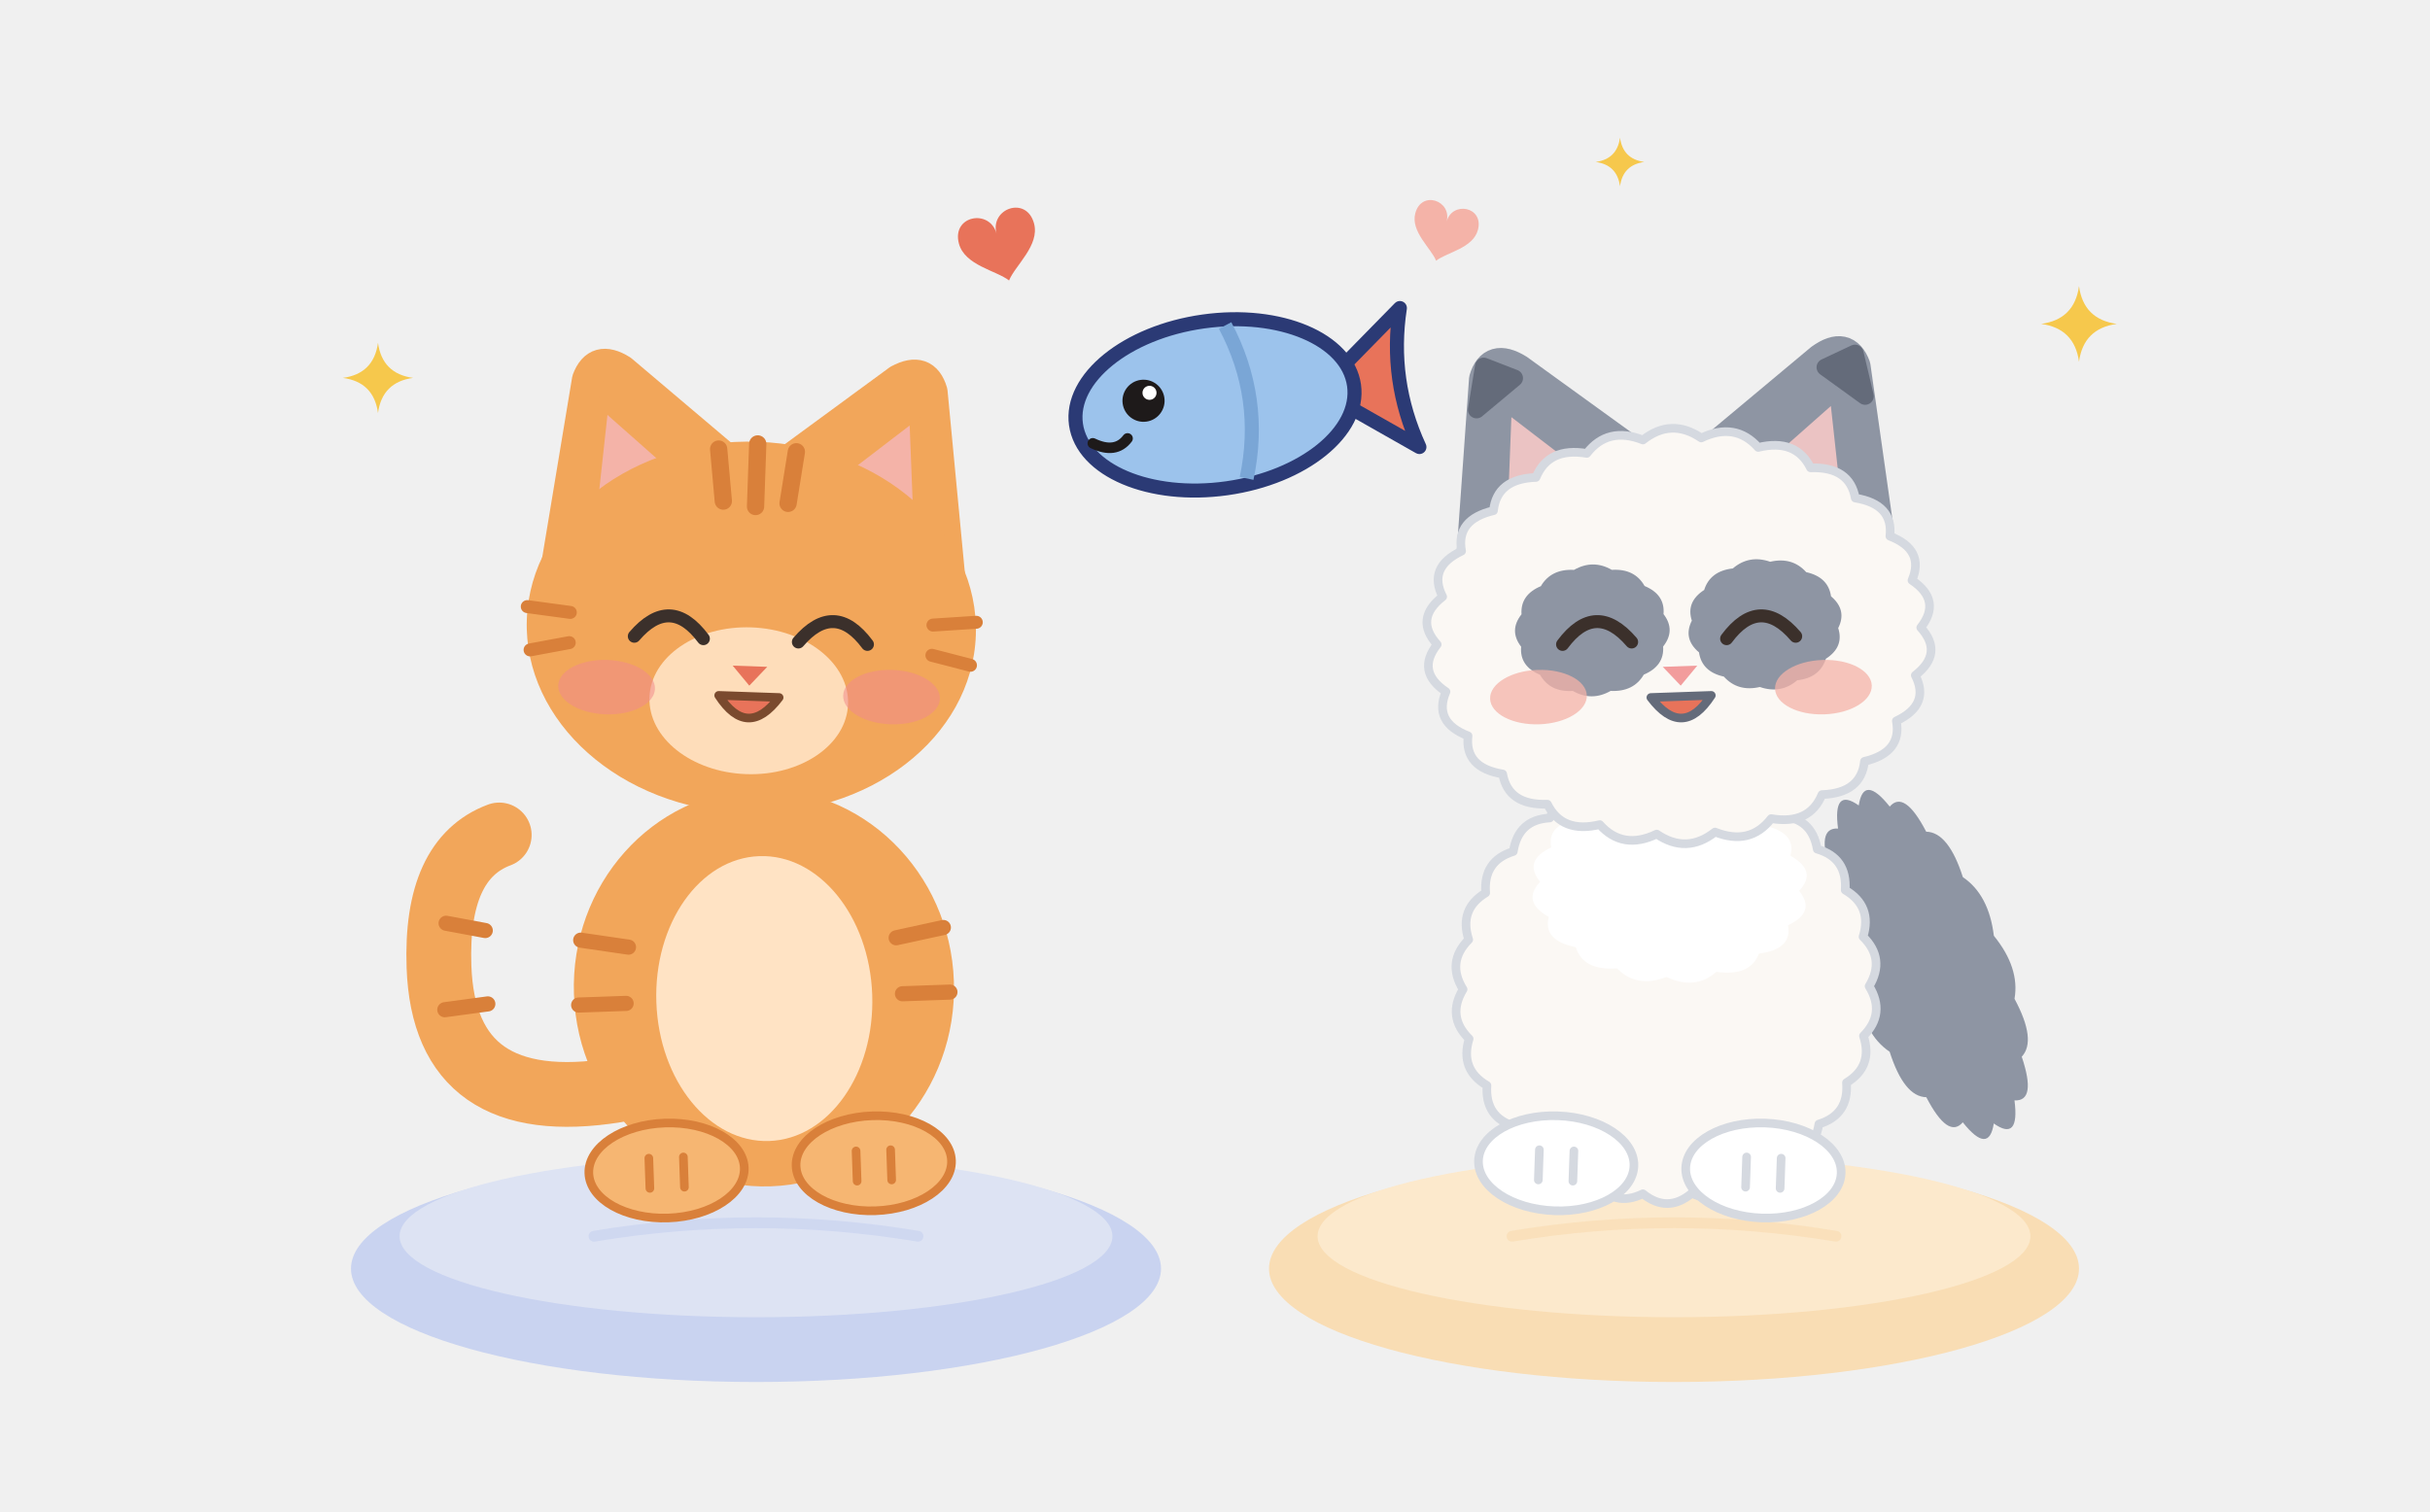
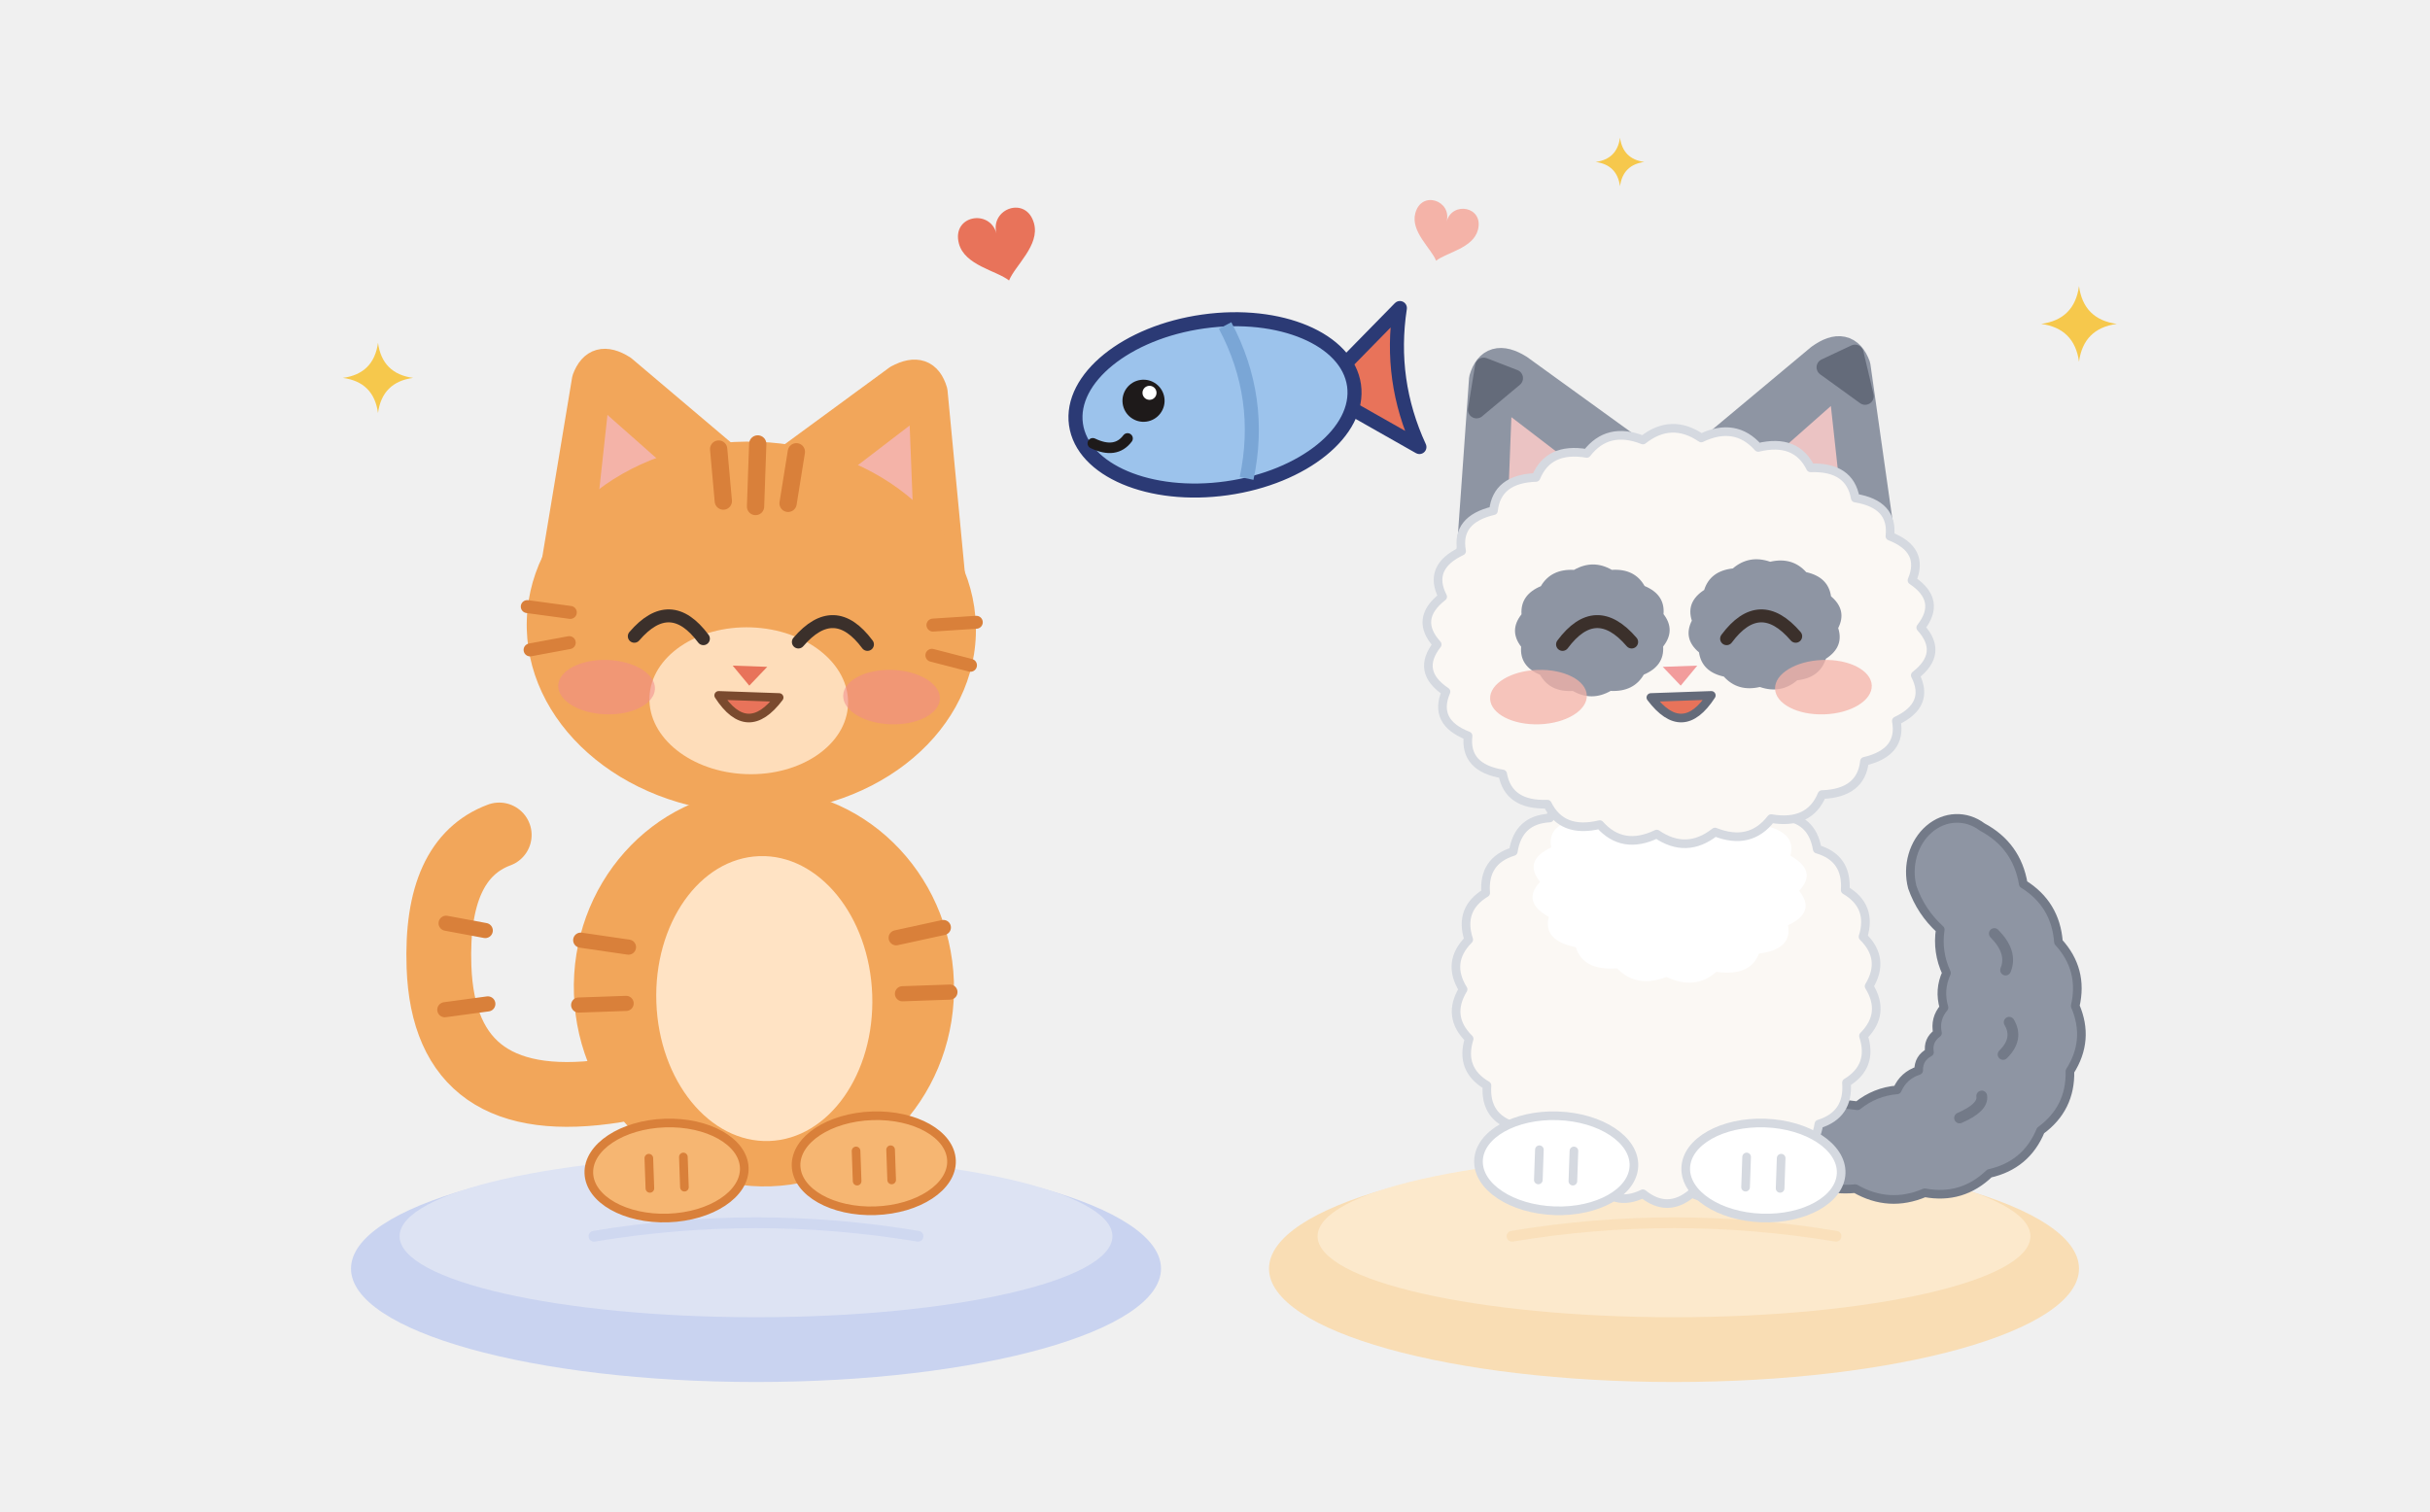
<svg xmlns="http://www.w3.org/2000/svg" width="900" height="560" viewBox="0 0 900 560">
  <ellipse cx="280" cy="470" rx="150" ry="42" fill="#C9D3F0" />
  <ellipse cx="280" cy="458" rx="132" ry="30" fill="#DDE3F3" />
  <path d="M220 458 Q280 448 340 458" fill="none" stroke="#C9D3F0" stroke-width="4" stroke-linecap="round" opacity=".7" />
  <ellipse cx="620" cy="470" rx="150" ry="42" fill="#F9DDB4" />
  <ellipse cx="620" cy="458" rx="132" ry="30" fill="#FCE9CC" />
  <path d="M560 458 Q620 448 680 458" fill="none" stroke="#F9DDB4" stroke-width="4" stroke-linecap="round" opacity=".7" />
  <g transform="translate(280 282) scale(0.8) rotate(-2)">
    <g transform="scale(-1 1)">
      <path d="M70 150 Q150 160 150 90 Q150 40 120 30" fill="none" stroke="#F2A65A" stroke-width="30" stroke-linecap="round" />
      <path d="M146 70 L128 74 M148 110 L128 108" stroke="#D9803A" stroke-width="7" stroke-linecap="round" />
    </g>
    <ellipse cx="0" cy="105" rx="88" ry="92" fill="#F2A65A" />
    <ellipse cx="0" cy="110" rx="50" ry="66" fill="#FFE3C4" />
    <path d="M-84 80 L-62 84 M-86 110 L-64 110 M84 80 L62 84 M86 110 L64 110" stroke="#D9803A" stroke-width="7" stroke-linecap="round" />
    <ellipse cx="-48" cy="188" rx="36" ry="22" fill="#F6B672" stroke="#D9803A" stroke-width="4" />
    <path d="M-56 182 L-56 196 M-40 182 L-40 196" stroke="#D9803A" stroke-width="4" stroke-linecap="round" />
    <ellipse cx="48" cy="188" rx="36" ry="22" fill="#F6B672" stroke="#D9803A" stroke-width="4" />
    <path d="M40 182 L40 196 M56 182 L56 196" stroke="#D9803A" stroke-width="4" stroke-linecap="round" />
    <g transform="translate(0 -62) rotate(4)">
      <g transform="scale(1 1)">
        <path d="M-92 -20 L-80 -112 Q-76 -124 -64 -117 L-12 -76Z" fill="#F2A65A" stroke="#F2A65A" stroke-width="14" stroke-linejoin="round" />
        <path d="M-74 -42 L-70 -96 L-36 -68Z" fill="#F4B3A8" />
      </g>
      <g transform="scale(-1 1)">
        <path d="M-92 -20 L-80 -112 Q-76 -124 -64 -117 L-12 -76Z" fill="#F2A65A" stroke="#F2A65A" stroke-width="14" stroke-linejoin="round" />
        <path d="M-74 -42 L-70 -96 L-36 -68Z" fill="#F4B3A8" />
      </g>
      <ellipse cx="0" cy="0" rx="104" ry="86" fill="#F2A65A" />
      <ellipse cx="0" cy="34" rx="46" ry="34" fill="#FFE3C4" opacity=".9" />
      <g stroke="#D9803A" stroke-width="8" stroke-linecap="round">
        <line x1="-18" y1="-82" x2="-15" y2="-58" />
        <line x1="0" y1="-85" x2="0" y2="-56" />
        <line x1="18" y1="-82" x2="15" y2="-58" />
      </g>
      <path d="M-104 -6 L-84 -4 M-102 14 L-84 10 M104 -6 L84 -4 M102 14 L84 10" stroke="#D9803A" stroke-width="6" stroke-linecap="round" />
      <path d="M-54 6 Q-38 -14 -22 6" fill="none" stroke="#3B302B" stroke-width="6" stroke-linecap="round" />
      <path d="M22 6 Q38 -14 54 6" fill="none" stroke="#3B302B" stroke-width="6" stroke-linecap="round" />
      <ellipse cx="-66" cy="30" rx="22.4" ry="12.6" fill="#F08A8A" opacity=".55" />
      <ellipse cx="66" cy="30" rx="22.4" ry="12.6" fill="#F08A8A" opacity=".55" />
      <path d="M-8 18 L8 18 L0 27Z" fill="#E8735A" />
      <path d="M-14 32 Q0 52 14 32Z" fill="#E8735A" stroke="#7A4A2E" stroke-width="4" stroke-linejoin="round" />
    </g>
  </g>
  <g transform="translate(620 282) scale(0.8) rotate(2)">
    <g transform="scale(1 1)">
-       <g transform="translate(120 90) rotate(-25)">
-         <path d="M34.0 0.0 Q39.3 18.4 31.4 30.6 Q33.4 52.4 24.0 56.6 Q22.3 78.5 13.0 73.9 Q7.8 92.6 0.0 80.0 Q-7.8 92.6 -13.0 73.9 Q-22.3 78.5 -24.0 56.6 Q-33.4 52.4 -31.4 30.6 Q-39.3 18.4 -34.0 0.0 Q-39.3 -18.4 -31.4 -30.6 Q-33.4 -52.4 -24.0 -56.6 Q-22.3 -78.5 -13.0 -73.9 Q-7.8 -92.6 -0.0 -80.0 Q7.8 -92.6 13.0 -73.9 Q22.3 -78.5 24.0 -56.6 Q33.4 -52.4 31.4 -30.6 Q39.3 -18.4 34.0 0.0Z" fill="#8E95A3" />
-       </g>
+       <path d="M57.1 184.7 Q71.6 197.4 90.8 194.9 Q106.7 203.3 123.0 195.7 Q140.4 198.3 152.6 185.7 Q169.5 181.3 175.6 165.0 Q189.2 154.3 188.2 137.1 Q196.9 122.3 189.6 106.8 Q192.9 89.8 180.8 77.5 Q178.9 60.0 163.6 51.2 Q160.0 33.5 143.7 25.5 A21.4 24.6 0 0 0 112.3 54.5 Q116.7 65.8 125.9 73.6 Q124.7 84.1 129.5 93.6 Q126.2 101.5 128.9 109.7 Q124.7 115.0 126.3 121.6 Q121.8 125.1 122.9 130.6 Q117.9 133.5 118.2 139.2 Q111.3 141.7 108.6 148.5 Q98.4 149.7 90.5 156.5 Q76.4 154.9 62.9 159.3Z" fill="#8E95A3" stroke="#737A88" stroke-width="4" stroke-linejoin="round" />
+       <path d="M137.9 160.5 Q148.8 155.3 147.8 150.0" fill="none" stroke="#737A88" stroke-width="5" stroke-linecap="round" />
+       <path d="M157.0 130.4 Q164.1 122.9 159.3 115.4" fill="none" stroke="#737A88" stroke-width="5" stroke-linecap="round" />
+       <path d="M156.8 91.3 Q159.9 83.0 151.0 74.6" fill="none" stroke="#737A88" stroke-width="5" stroke-linecap="round" />
    </g>
    <path d="M92.1 124.1 Q97.2 138.0 85.0 146.0 Q86.7 160.8 72.9 165.6 Q71.1 180.4 56.6 181.7 Q51.4 195.5 37.0 193.3 Q28.6 205.5 15.2 199.7 Q4.3 209.5 -7.4 200.7 Q-20.4 207.6 -29.6 196.1 Q-43.8 199.6 -50.1 186.2 Q-64.7 186.1 -67.7 171.6 Q-81.8 168.0 -81.3 153.1 Q-94.2 146.1 -90.3 131.8 Q-101.1 121.9 -93.9 109.0 Q-102.1 96.7 -92.1 85.9 Q-97.2 72.0 -85.0 64.0 Q-86.7 49.2 -72.9 44.4 Q-71.1 29.6 -56.6 28.3 Q-51.4 14.5 -37.0 16.7 Q-28.6 4.5 -15.2 10.3 Q-4.3 0.5 7.4 9.3 Q20.4 2.4 29.6 13.9 Q43.8 10.4 50.1 23.8 Q64.7 23.9 67.7 38.4 Q81.8 42.0 81.3 56.9 Q94.2 63.9 90.3 78.2 Q101.1 88.1 93.9 101.0 Q102.1 113.3 92.1 124.1Z" fill="#FBF8F4" stroke="#D5D9E0" stroke-width="4" stroke-linejoin="round" />
    <path d="M60.0 58.0 Q68.3 67.5 55.4 74.1 Q57.9 85.1 42.4 87.7 Q38.7 98.5 23.0 96.8 Q13.6 105.8 0.0 100.0 Q-13.6 105.8 -23.0 96.8 Q-38.7 98.5 -42.4 87.7 Q-57.9 85.1 -55.4 74.1 Q-68.3 67.5 -60.0 58.0 Q-68.3 48.5 -55.4 41.9 Q-57.9 30.9 -42.4 28.3 Q-38.7 17.5 -23.0 19.2 Q-13.6 10.2 -0.0 16.0 Q13.6 10.2 23.0 19.2 Q38.7 17.5 42.4 28.3 Q57.9 30.9 55.4 41.9 Q68.3 48.5 60.0 58.0Z" fill="#FFFFFF" />
    <ellipse cx="-48" cy="188" rx="36" ry="22" fill="#FFFFFF" stroke="#D5D9E0" stroke-width="4" />
    <path d="M-56 182 L-56 196 M-40 182 L-40 196" stroke="#D5D9E0" stroke-width="4" stroke-linecap="round" />
    <ellipse cx="48" cy="188" rx="36" ry="22" fill="#FFFFFF" stroke="#D5D9E0" stroke-width="4" />
    <path d="M40 182 L40 196 M56 182 L56 196" stroke="#D5D9E0" stroke-width="4" stroke-linecap="round" />
    <g transform="translate(0 -62) rotate(-4)">
      <g transform="scale(1 1)">
        <path d="M-96 -24 L-86 -118 Q-82 -130 -70 -122 L-16 -80Z" fill="#8E95A3" stroke="#8E95A3" stroke-width="14" stroke-linejoin="round" />
        <path d="M-90 -104 L-86 -124 L-72 -118Z" fill="#646B7A" stroke="#646B7A" stroke-width="8" stroke-linejoin="round" />
        <path d="M-78 -46 L-74 -100 L-40 -72Z" fill="#EBC3C3" />
      </g>
      <g transform="scale(-1 1)">
        <path d="M-96 -24 L-86 -118 Q-82 -130 -70 -122 L-16 -80Z" fill="#8E95A3" stroke="#8E95A3" stroke-width="14" stroke-linejoin="round" />
        <path d="M-90 -104 L-86 -124 L-72 -118Z" fill="#646B7A" stroke="#646B7A" stroke-width="8" stroke-linejoin="round" />
        <path d="M-78 -46 L-74 -100 L-40 -72Z" fill="#EBC3C3" />
      </g>
      <path d="M112.0 4.0 Q122.3 16.2 108.7 26.0 Q115.2 39.9 99.2 46.8 Q101.4 61.5 83.8 65.0 Q81.7 79.7 63.6 79.7 Q57.3 93.6 39.7 90.0 Q29.5 102.3 13.5 95.3 Q-0.0 105.2 -13.5 95.3 Q-29.5 102.3 -39.7 90.0 Q-57.3 93.6 -63.6 79.7 Q-81.7 79.7 -83.8 65.0 Q-101.4 61.5 -99.2 46.8 Q-115.2 39.9 -108.7 26.0 Q-122.3 16.2 -112.0 4.0 Q-122.3 -8.2 -108.7 -18.0 Q-115.2 -31.9 -99.2 -38.8 Q-101.4 -53.5 -83.8 -57.0 Q-81.7 -71.7 -63.6 -71.7 Q-57.3 -85.6 -39.7 -82.0 Q-29.5 -94.3 -13.5 -87.3 Q-0.0 -97.2 13.5 -87.3 Q29.5 -94.3 39.7 -82.0 Q57.3 -85.6 63.6 -71.7 Q81.7 -71.7 83.8 -57.0 Q101.4 -53.5 99.2 -38.8 Q115.2 -31.9 108.7 -18.0 Q122.3 -8.2 112.0 4.0Z" fill="#FBF8F4" stroke="#D5D9E0" stroke-width="4" stroke-linejoin="round" />
      <path d="M-7.5 8.6 Q-7.2 17.6 -16.9 21.3 Q-21.9 29.2 -32.5 28.3 Q-41.5 33.0 -50.0 27.7 Q-60.6 28.0 -64.9 19.7 Q-74.3 15.4 -73.2 6.4 Q-78.7 -1.3 -72.5 -8.6 Q-72.8 -17.6 -63.1 -21.3 Q-58.1 -29.2 -47.5 -28.3 Q-38.5 -33.0 -30.0 -27.7 Q-19.4 -28.0 -15.1 -19.7 Q-5.7 -15.4 -6.8 -6.4 Q-1.3 1.3 -7.5 8.6Z" fill="#8E95A3" />
      <path d="M73.8 2.9 Q76.3 11.7 67.6 16.9 Q64.5 25.6 54.0 26.4 Q46.2 32.6 36.6 28.9 Q26.3 30.9 20.1 23.5 Q10.0 20.9 9.0 11.9 Q1.7 5.3 6.2 -2.9 Q3.7 -11.7 12.4 -16.9 Q15.5 -25.6 26.0 -26.4 Q33.8 -32.6 43.4 -28.9 Q53.7 -30.9 59.9 -23.5 Q70.0 -20.9 71.0 -11.9 Q78.3 -5.3 73.8 2.9Z" fill="#8E95A3" />
      <path d="M-54 6 Q-38 -14 -22 6" fill="none" stroke="#3B302B" stroke-width="6" stroke-linecap="round" />
      <path d="M22 6 Q38 -14 54 6" fill="none" stroke="#3B302B" stroke-width="6" stroke-linecap="round" />
      <ellipse cx="-66" cy="30" rx="22.4" ry="12.6" fill="#F4B3A8" opacity=".75" />
      <ellipse cx="66" cy="30" rx="22.4" ry="12.6" fill="#F4B3A8" opacity=".75" />
      <path d="M-8 18 L8 18 L0 27Z" fill="#F29C9C" />
      <path d="M-14 32 Q0 52 14 32Z" fill="#E8735A" stroke="#646B7A" stroke-width="4" stroke-linejoin="round" />
    </g>
  </g>
  <g transform="translate(450 150) rotate(-8) scale(1.3)">
    <path d="M30 0 L56 -20 Q50 0 56 20Z" fill="#E8735A" stroke="#2B3A75" stroke-width="4" stroke-linejoin="round" />
    <ellipse cx="0" cy="0" rx="40" ry="24" fill="#9CC3EC" stroke="#2B3A75" stroke-width="4" />
    <path d="M6 -22 Q14 0 6 22" fill="none" stroke="#7AA6D6" stroke-width="4" />
    <circle cx="-20" cy="-4" r="6" fill="#1E1A1A" />
    <circle cx="-18" cy="-6" r="2" fill="#fff" />
    <path d="M-36 6 Q-30 10 -26 6" fill="none" stroke="#1E1A1A" stroke-width="3" stroke-linecap="round" />
  </g>
  <path transform="translate(370 90) rotate(-15) scale(0.6)" d="M0 -6 C0 -22 -24 -24 -24 -6 C-24 8 -6 16 0 24 C6 16 24 8 24 -6 C24 -24 0 -22 0 -6Z" fill="#E8735A" opacity="1" />
  <path transform="translate(535 85) rotate(15) scale(0.5)" d="M0 -6 C0 -22 -24 -24 -24 -6 C-24 8 -6 16 0 24 C6 16 24 8 24 -6 C24 -24 0 -22 0 -6Z" fill="#F4B3A8" opacity="1" />
  <path transform="translate(140 140) scale(1.3)" d="M0 -10 Q1.2 -1.2 10 0 Q1.2 1.2 0 10 Q-1.2 1.2 -10 0 Q-1.2 -1.2 0 -10Z" fill="#F6C84C" />
  <path transform="translate(770 120) scale(1.4)" d="M0 -10 Q1.2 -1.2 10 0 Q1.2 1.2 0 10 Q-1.2 1.2 -10 0 Q-1.2 -1.2 0 -10Z" fill="#F6C84C" />
  <path transform="translate(600 60) scale(0.9)" d="M0 -10 Q1.2 -1.2 10 0 Q1.2 1.2 0 10 Q-1.2 1.2 -10 0 Q-1.2 -1.2 0 -10Z" fill="#F6C84C" />
</svg>
